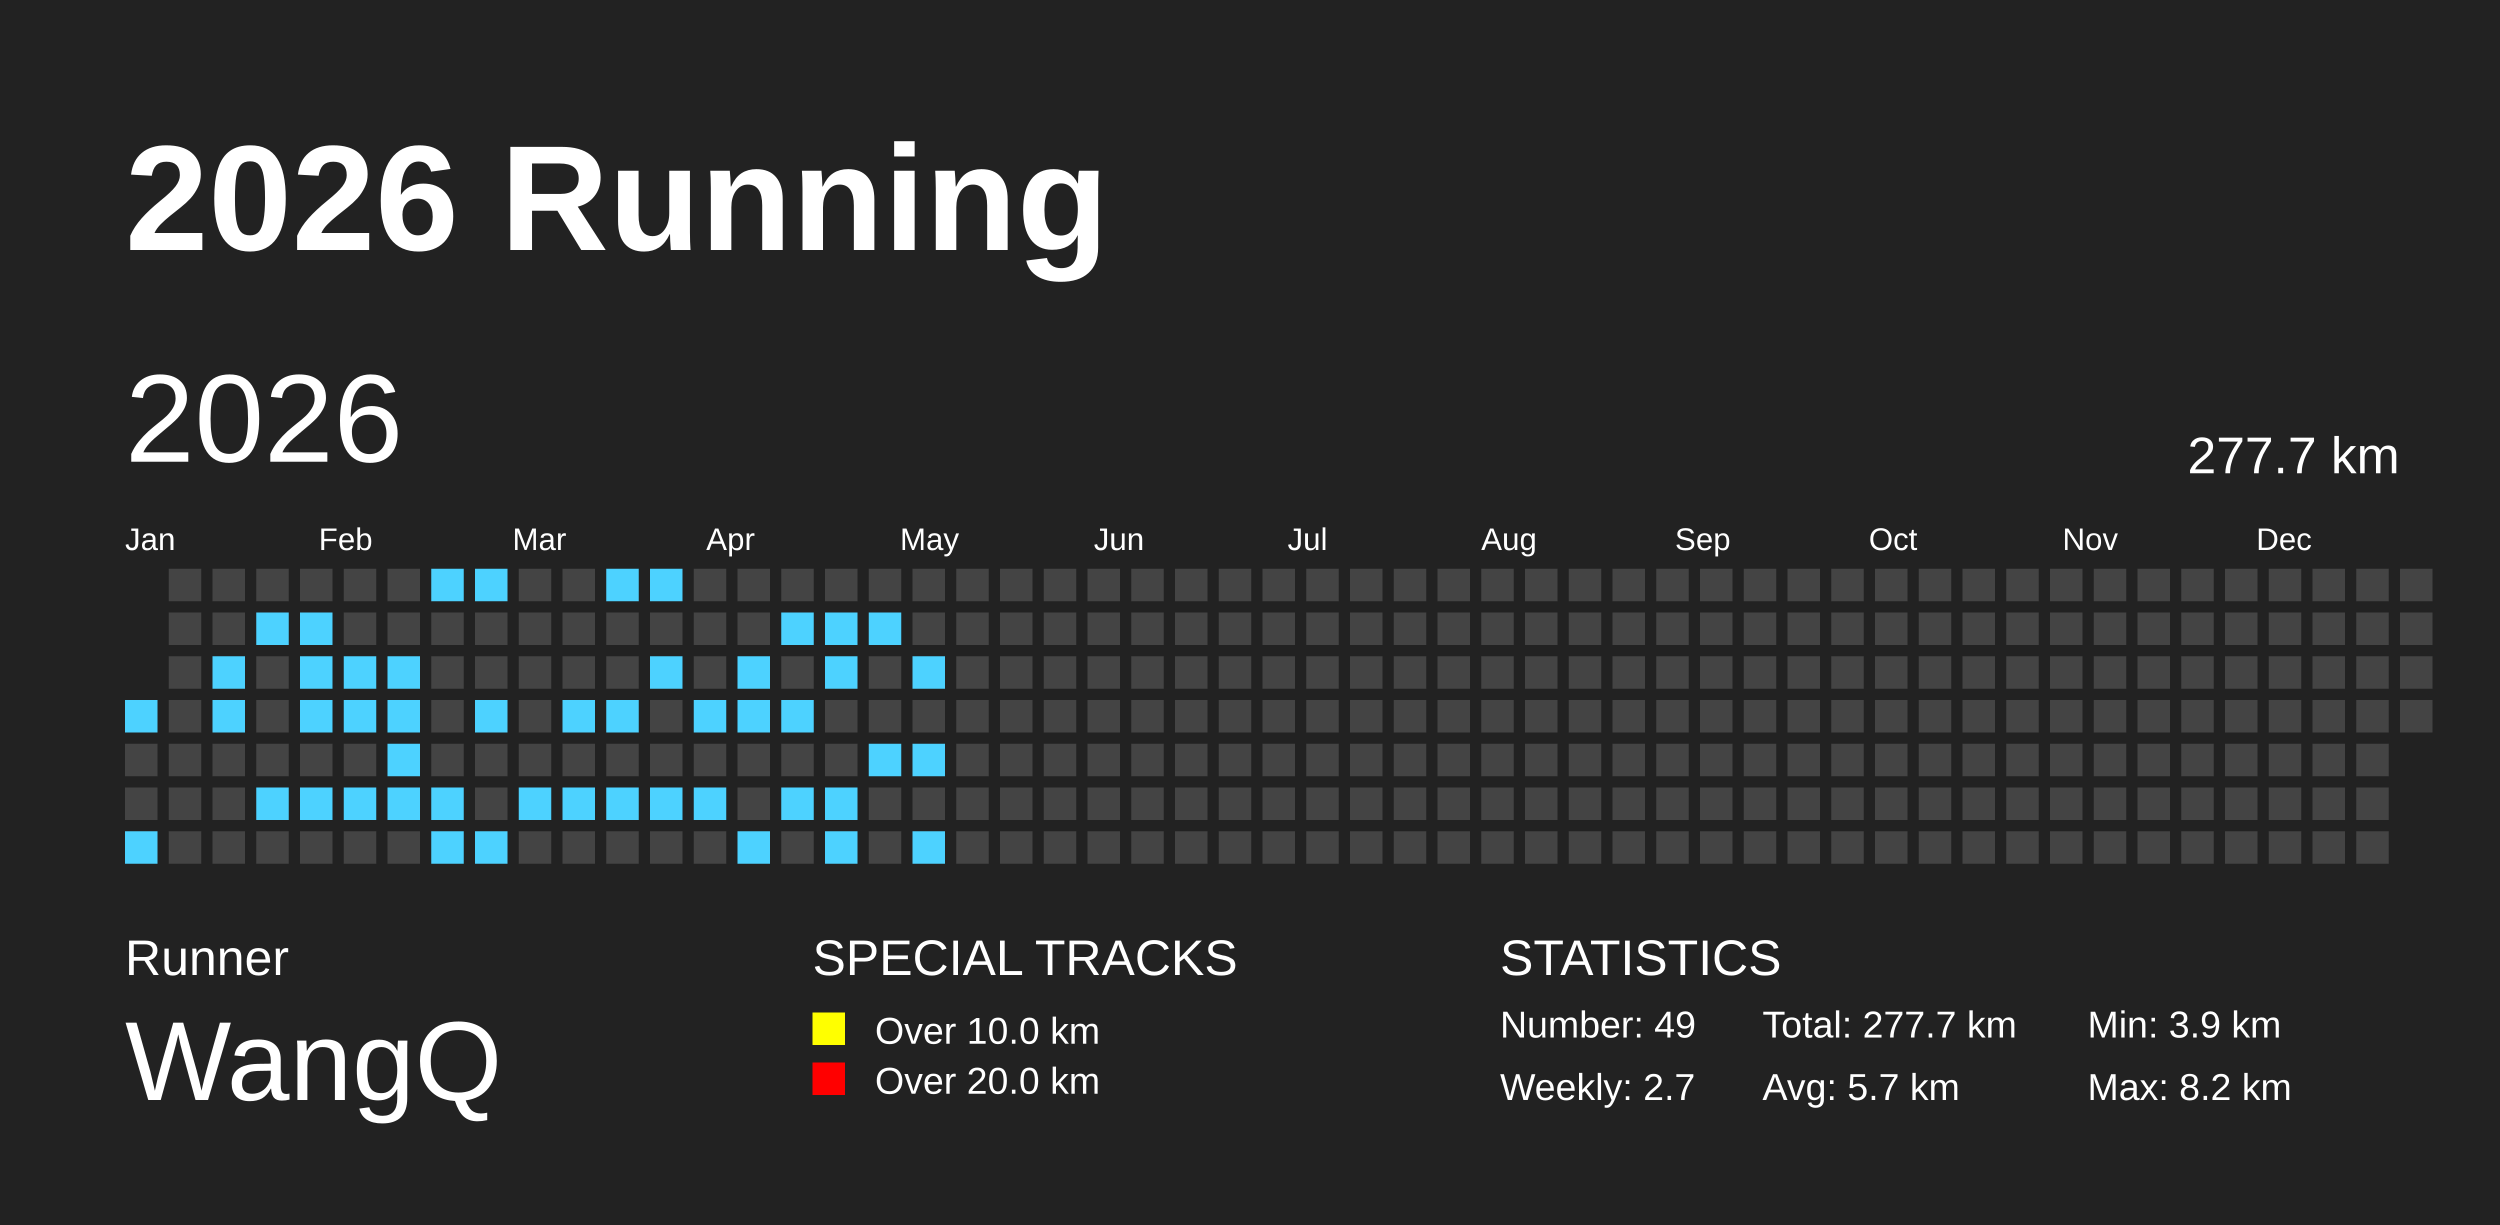
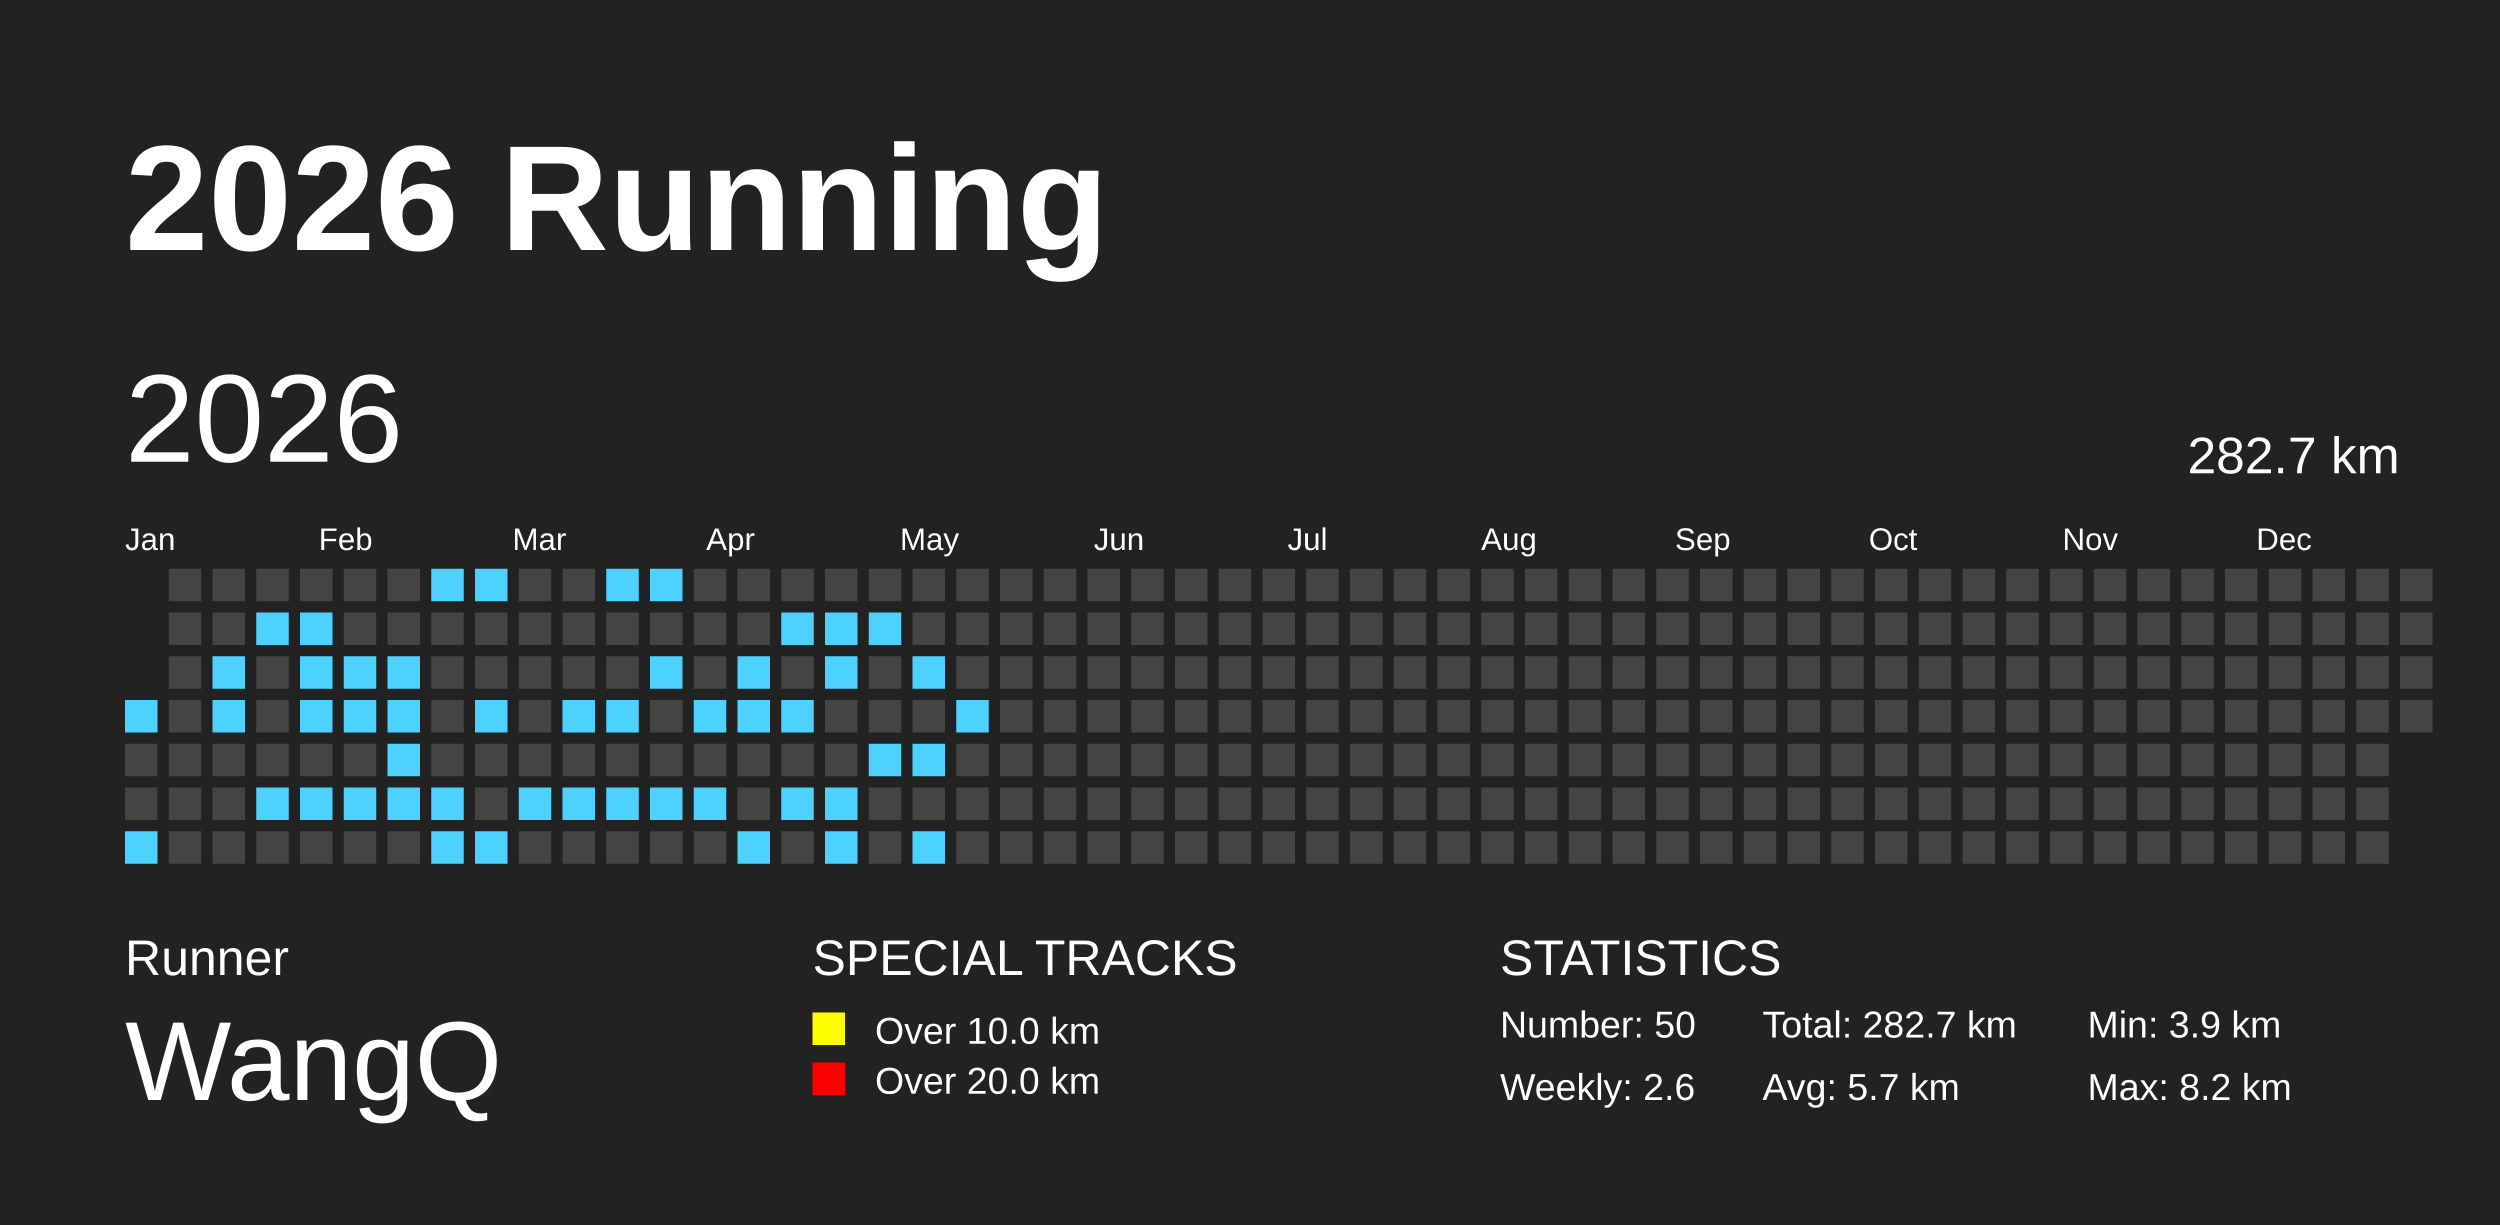
<svg xmlns="http://www.w3.org/2000/svg" baseProfile="full" height="98mm" version="1.1" viewBox="0,0,200,98" width="200mm">
  <defs />
  <rect fill="#222222" height="98" width="200" x="0" y="0" />
  <text fill="#FFFFFF" style="font-size:12px; font-family:Arial; font-weight:bold;" x="10" y="20">2026 Running</text>
  <text fill="#FFFFFF" style="font-size:4px; font-family:Arial" x="10" y="78">Runner</text>
  <text fill="#FFFFFF" style="font-size:9px; font-family:Arial" x="10" y="88">WangQ</text>
  <text fill="#FFFFFF" style="font-size:4px; font-family:Arial" x="65" y="78">SPECIAL TRACKS</text>
  <rect fill="yellow" height="2.6" width="2.6" x="65" y="81" />
  <text fill="#FFFFFF" style="font-size:3px; font-family:Arial" x="70" y="83.5">Over 10.0 km</text>
  <rect fill="red" height="2.6" width="2.6" x="65" y="85" />
  <text fill="#FFFFFF" style="font-size:3px; font-family:Arial" x="70" y="87.5">Over 20.0 km</text>
  <text fill="#FFFFFF" style="font-size:4px; font-family:Arial" x="120" y="78">STATISTICS</text>
-   <text fill="#FFFFFF" style="font-size:3px; font-family:Arial" x="120" y="83">Number: 49</text>
-   <text fill="#FFFFFF" style="font-size:3px; font-family:Arial" x="120" y="88">Weekly: 2.7</text>
-   <text fill="#FFFFFF" style="font-size:3px; font-family:Arial" x="141" y="83">Total: 277.7 km</text>
+   <text fill="#FFFFFF" style="font-size:3px; font-family:Arial" x="120" y="83">Number: 50</text>
+   <text fill="#FFFFFF" style="font-size:3px; font-family:Arial" x="120" y="88">Weekly: 2.6</text>
+   <text fill="#FFFFFF" style="font-size:3px; font-family:Arial" x="141" y="83">Total: 282.7 km</text>
  <text fill="#FFFFFF" style="font-size:3px; font-family:Arial" x="141" y="88">Avg: 5.7 km</text>
  <text fill="#FFFFFF" style="font-size:3px; font-family:Arial" x="167" y="83">Min: 3.9 km</text>
  <text fill="#FFFFFF" style="font-size:3px; font-family:Arial" x="167" y="88">Max: 8.2 km</text>
  <text dominant-baseline="hanging" fill="#FFFFFF" style="font-size:10.0px; font-family:Arial;" x="10" y="30">2026</text>
-   <text dominant-baseline="hanging" fill="#FFFFFF" style="font-size:4.125px; font-family:Arial;" x="175" y="35">277.7 km</text>
+   <text dominant-baseline="hanging" fill="#FFFFFF" style="font-size:4.125px; font-family:Arial;" x="175" y="35">282.7 km</text>
  <text fill="#FFFFFF" style="font-size:2.5px; font-family:Arial" x="10.0" y="44">Jan</text>
  <text fill="#FFFFFF" style="font-size:2.5px; font-family:Arial" x="25.5" y="44">Feb</text>
  <text fill="#FFFFFF" style="font-size:2.5px; font-family:Arial" x="41.0" y="44">Mar</text>
  <text fill="#FFFFFF" style="font-size:2.5px; font-family:Arial" x="56.5" y="44">Apr</text>
  <text fill="#FFFFFF" style="font-size:2.5px; font-family:Arial" x="72.0" y="44">May</text>
  <text fill="#FFFFFF" style="font-size:2.5px; font-family:Arial" x="87.5" y="44">Jun</text>
  <text fill="#FFFFFF" style="font-size:2.5px; font-family:Arial" x="103.0" y="44">Jul</text>
  <text fill="#FFFFFF" style="font-size:2.5px; font-family:Arial" x="118.5" y="44">Aug</text>
  <text fill="#FFFFFF" style="font-size:2.5px; font-family:Arial" x="134.0" y="44">Sep</text>
  <text fill="#FFFFFF" style="font-size:2.5px; font-family:Arial" x="149.5" y="44">Oct</text>
  <text fill="#FFFFFF" style="font-size:2.5px; font-family:Arial" x="165.0" y="44">Nov</text>
  <text fill="#FFFFFF" style="font-size:2.5px; font-family:Arial" x="180.5" y="44">Dec</text>
  <rect fill="#4DD2FF" height="2.6" width="2.6" x="10.0" y="56.0" />
  <rect fill="#444444" height="2.6" width="2.6" x="10.0" y="59.5" />
  <rect fill="#444444" height="2.6" width="2.6" x="10.0" y="63.0" />
  <rect fill="#4DD2FF" height="2.6" width="2.6" x="10.0" y="66.5" />
  <rect fill="#444444" height="2.6" width="2.6" x="13.5" y="45.5" />
  <rect fill="#444444" height="2.6" width="2.6" x="13.5" y="49.0" />
  <rect fill="#444444" height="2.6" width="2.6" x="13.5" y="52.5" />
  <rect fill="#444444" height="2.6" width="2.6" x="13.5" y="56.0" />
  <rect fill="#444444" height="2.6" width="2.6" x="13.5" y="59.5" />
  <rect fill="#444444" height="2.6" width="2.6" x="13.5" y="63.0" />
  <rect fill="#444444" height="2.6" width="2.6" x="13.5" y="66.5" />
  <rect fill="#444444" height="2.6" width="2.6" x="17.0" y="45.5" />
  <rect fill="#444444" height="2.6" width="2.6" x="17.0" y="49.0" />
  <rect fill="#4DD2FF" height="2.6" width="2.6" x="17.0" y="52.5" />
  <rect fill="#4DD2FF" height="2.6" width="2.6" x="17.0" y="56.0" />
  <rect fill="#444444" height="2.6" width="2.6" x="17.0" y="59.5" />
  <rect fill="#444444" height="2.6" width="2.6" x="17.0" y="63.0" />
  <rect fill="#444444" height="2.6" width="2.6" x="17.0" y="66.5" />
  <rect fill="#444444" height="2.6" width="2.6" x="20.5" y="45.5" />
  <rect fill="#4DD2FF" height="2.6" width="2.6" x="20.5" y="49.0" />
  <rect fill="#444444" height="2.6" width="2.6" x="20.5" y="52.5" />
  <rect fill="#444444" height="2.6" width="2.6" x="20.5" y="56.0" />
  <rect fill="#444444" height="2.6" width="2.6" x="20.5" y="59.5" />
  <rect fill="#4DD2FF" height="2.6" width="2.6" x="20.5" y="63.0" />
  <rect fill="#444444" height="2.6" width="2.6" x="20.5" y="66.5" />
  <rect fill="#444444" height="2.6" width="2.6" x="24.0" y="45.5" />
  <rect fill="#4DD2FF" height="2.6" width="2.6" x="24.0" y="49.0" />
  <rect fill="#4DD2FF" height="2.6" width="2.6" x="24.0" y="52.5" />
  <rect fill="#4DD2FF" height="2.6" width="2.6" x="24.0" y="56.0" />
  <rect fill="#444444" height="2.6" width="2.6" x="24.0" y="59.5" />
  <rect fill="#4DD2FF" height="2.6" width="2.6" x="24.0" y="63.0" />
  <rect fill="#444444" height="2.6" width="2.6" x="24.0" y="66.5" />
  <rect fill="#444444" height="2.6" width="2.6" x="27.5" y="45.5" />
  <rect fill="#444444" height="2.6" width="2.6" x="27.5" y="49.0" />
  <rect fill="#4DD2FF" height="2.6" width="2.6" x="27.5" y="52.5" />
  <rect fill="#4DD2FF" height="2.6" width="2.6" x="27.5" y="56.0" />
  <rect fill="#444444" height="2.6" width="2.6" x="27.5" y="59.5" />
  <rect fill="#4DD2FF" height="2.6" width="2.6" x="27.5" y="63.0" />
  <rect fill="#444444" height="2.6" width="2.6" x="27.5" y="66.5" />
  <rect fill="#444444" height="2.6" width="2.6" x="31.0" y="45.5" />
  <rect fill="#444444" height="2.6" width="2.6" x="31.0" y="49.0" />
  <rect fill="#4DD2FF" height="2.6" width="2.6" x="31.0" y="52.5" />
  <rect fill="#4DD2FF" height="2.6" width="2.6" x="31.0" y="56.0" />
  <rect fill="#4DD2FF" height="2.6" width="2.6" x="31.0" y="59.5" />
  <rect fill="#4DD2FF" height="2.6" width="2.6" x="31.0" y="63.0" />
  <rect fill="#444444" height="2.6" width="2.6" x="31.0" y="66.5" />
  <rect fill="#4DD2FF" height="2.6" width="2.6" x="34.5" y="45.5" />
  <rect fill="#444444" height="2.6" width="2.6" x="34.5" y="49.0" />
  <rect fill="#444444" height="2.6" width="2.6" x="34.5" y="52.5" />
  <rect fill="#444444" height="2.6" width="2.6" x="34.5" y="56.0" />
  <rect fill="#444444" height="2.6" width="2.6" x="34.5" y="59.5" />
  <rect fill="#4DD2FF" height="2.6" width="2.6" x="34.5" y="63.0" />
  <rect fill="#4DD2FF" height="2.6" width="2.6" x="34.5" y="66.5" />
  <rect fill="#4DD2FF" height="2.6" width="2.6" x="38.0" y="45.5" />
  <rect fill="#444444" height="2.6" width="2.6" x="38.0" y="49.0" />
  <rect fill="#444444" height="2.6" width="2.6" x="38.0" y="52.5" />
  <rect fill="#4DD2FF" height="2.6" width="2.6" x="38.0" y="56.0" />
  <rect fill="#444444" height="2.6" width="2.6" x="38.0" y="59.5" />
  <rect fill="#444444" height="2.6" width="2.6" x="38.0" y="63.0" />
  <rect fill="#4DD2FF" height="2.6" width="2.6" x="38.0" y="66.5" />
  <rect fill="#444444" height="2.6" width="2.6" x="41.5" y="45.5" />
  <rect fill="#444444" height="2.6" width="2.6" x="41.5" y="49.0" />
  <rect fill="#444444" height="2.6" width="2.6" x="41.5" y="52.5" />
  <rect fill="#444444" height="2.6" width="2.6" x="41.5" y="56.0" />
  <rect fill="#444444" height="2.6" width="2.6" x="41.5" y="59.5" />
  <rect fill="#4DD2FF" height="2.6" width="2.6" x="41.5" y="63.0" />
  <rect fill="#444444" height="2.6" width="2.6" x="41.5" y="66.5" />
  <rect fill="#444444" height="2.6" width="2.6" x="45.0" y="45.5" />
  <rect fill="#444444" height="2.6" width="2.6" x="45.0" y="49.0" />
  <rect fill="#444444" height="2.6" width="2.6" x="45.0" y="52.5" />
  <rect fill="#4DD2FF" height="2.6" width="2.6" x="45.0" y="56.0" />
  <rect fill="#444444" height="2.6" width="2.6" x="45.0" y="59.5" />
  <rect fill="#4DD2FF" height="2.6" width="2.6" x="45.0" y="63.0" />
  <rect fill="#444444" height="2.6" width="2.6" x="45.0" y="66.5" />
  <rect fill="#4DD2FF" height="2.6" width="2.6" x="48.5" y="45.5" />
  <rect fill="#444444" height="2.6" width="2.6" x="48.5" y="49.0" />
  <rect fill="#444444" height="2.6" width="2.6" x="48.5" y="52.5" />
  <rect fill="#4DD2FF" height="2.6" width="2.6" x="48.5" y="56.0" />
  <rect fill="#444444" height="2.6" width="2.6" x="48.5" y="59.5" />
  <rect fill="#4DD2FF" height="2.6" width="2.6" x="48.5" y="63.0" />
  <rect fill="#444444" height="2.6" width="2.6" x="48.5" y="66.5" />
  <rect fill="#4DD2FF" height="2.6" width="2.6" x="52.0" y="45.5" />
  <rect fill="#444444" height="2.6" width="2.6" x="52.0" y="49.0" />
  <rect fill="#4DD2FF" height="2.6" width="2.6" x="52.0" y="52.5" />
  <rect fill="#444444" height="2.6" width="2.6" x="52.0" y="56.0" />
  <rect fill="#444444" height="2.6" width="2.6" x="52.0" y="59.5" />
  <rect fill="#4DD2FF" height="2.6" width="2.6" x="52.0" y="63.0" />
  <rect fill="#444444" height="2.6" width="2.6" x="52.0" y="66.5" />
  <rect fill="#444444" height="2.6" width="2.6" x="55.5" y="45.5" />
  <rect fill="#444444" height="2.6" width="2.6" x="55.5" y="49.0" />
  <rect fill="#444444" height="2.6" width="2.6" x="55.5" y="52.5" />
  <rect fill="#4DD2FF" height="2.6" width="2.6" x="55.5" y="56.0" />
  <rect fill="#444444" height="2.6" width="2.6" x="55.5" y="59.5" />
  <rect fill="#4DD2FF" height="2.6" width="2.6" x="55.5" y="63.0" />
  <rect fill="#444444" height="2.6" width="2.6" x="55.5" y="66.5" />
  <rect fill="#444444" height="2.6" width="2.6" x="59.0" y="45.5" />
  <rect fill="#444444" height="2.6" width="2.6" x="59.0" y="49.0" />
  <rect fill="#4DD2FF" height="2.6" width="2.6" x="59.0" y="52.5" />
  <rect fill="#4DD2FF" height="2.6" width="2.6" x="59.0" y="56.0" />
  <rect fill="#444444" height="2.6" width="2.6" x="59.0" y="59.5" />
  <rect fill="#444444" height="2.6" width="2.6" x="59.0" y="63.0" />
  <rect fill="#4DD2FF" height="2.6" width="2.6" x="59.0" y="66.5" />
  <rect fill="#444444" height="2.6" width="2.6" x="62.5" y="45.5" />
  <rect fill="#4DD2FF" height="2.6" width="2.6" x="62.5" y="49.0" />
  <rect fill="#444444" height="2.6" width="2.6" x="62.5" y="52.5" />
  <rect fill="#4DD2FF" height="2.6" width="2.6" x="62.5" y="56.0" />
  <rect fill="#444444" height="2.6" width="2.6" x="62.5" y="59.5" />
  <rect fill="#4DD2FF" height="2.6" width="2.6" x="62.5" y="63.0" />
  <rect fill="#444444" height="2.6" width="2.6" x="62.5" y="66.5" />
  <rect fill="#444444" height="2.6" width="2.6" x="66.0" y="45.5" />
  <rect fill="#4DD2FF" height="2.6" width="2.6" x="66.0" y="49.0" />
  <rect fill="#4DD2FF" height="2.6" width="2.6" x="66.0" y="52.5" />
  <rect fill="#444444" height="2.6" width="2.6" x="66.0" y="56.0" />
  <rect fill="#444444" height="2.6" width="2.6" x="66.0" y="59.5" />
  <rect fill="#4DD2FF" height="2.6" width="2.6" x="66.0" y="63.0" />
  <rect fill="#4DD2FF" height="2.6" width="2.6" x="66.0" y="66.5" />
  <rect fill="#444444" height="2.6" width="2.6" x="69.5" y="45.5" />
  <rect fill="#4DD2FF" height="2.6" width="2.6" x="69.5" y="49.0" />
  <rect fill="#444444" height="2.6" width="2.6" x="69.5" y="52.5" />
  <rect fill="#444444" height="2.6" width="2.6" x="69.5" y="56.0" />
  <rect fill="#4DD2FF" height="2.6" width="2.6" x="69.5" y="59.5" />
  <rect fill="#444444" height="2.6" width="2.6" x="69.5" y="63.0" />
  <rect fill="#444444" height="2.6" width="2.6" x="69.5" y="66.5" />
  <rect fill="#444444" height="2.6" width="2.6" x="73.0" y="45.5" />
  <rect fill="#444444" height="2.6" width="2.6" x="73.0" y="49.0" />
  <rect fill="#4DD2FF" height="2.6" width="2.6" x="73.0" y="52.5" />
  <rect fill="#444444" height="2.6" width="2.6" x="73.0" y="56.0" />
  <rect fill="#4DD2FF" height="2.6" width="2.6" x="73.0" y="59.5" />
  <rect fill="#444444" height="2.6" width="2.6" x="73.0" y="63.0" />
  <rect fill="#4DD2FF" height="2.6" width="2.6" x="73.0" y="66.5" />
  <rect fill="#444444" height="2.6" width="2.6" x="76.5" y="45.5" />
  <rect fill="#444444" height="2.6" width="2.6" x="76.5" y="49.0" />
  <rect fill="#444444" height="2.6" width="2.6" x="76.5" y="52.5" />
-   <rect fill="#444444" height="2.6" width="2.6" x="76.5" y="56.0" />
+   <rect fill="#4DD2FF" height="2.6" width="2.6" x="76.5" y="56.0" />
  <rect fill="#444444" height="2.6" width="2.6" x="76.5" y="59.5" />
  <rect fill="#444444" height="2.6" width="2.6" x="76.5" y="63.0" />
  <rect fill="#444444" height="2.6" width="2.6" x="76.5" y="66.5" />
  <rect fill="#444444" height="2.6" width="2.6" x="80.0" y="45.5" />
  <rect fill="#444444" height="2.6" width="2.6" x="80.0" y="49.0" />
  <rect fill="#444444" height="2.6" width="2.6" x="80.0" y="52.5" />
  <rect fill="#444444" height="2.6" width="2.6" x="80.0" y="56.0" />
  <rect fill="#444444" height="2.6" width="2.6" x="80.0" y="59.5" />
  <rect fill="#444444" height="2.6" width="2.6" x="80.0" y="63.0" />
  <rect fill="#444444" height="2.6" width="2.6" x="80.0" y="66.5" />
  <rect fill="#444444" height="2.6" width="2.6" x="83.5" y="45.5" />
  <rect fill="#444444" height="2.6" width="2.6" x="83.5" y="49.0" />
  <rect fill="#444444" height="2.6" width="2.6" x="83.5" y="52.5" />
  <rect fill="#444444" height="2.6" width="2.6" x="83.5" y="56.0" />
  <rect fill="#444444" height="2.6" width="2.6" x="83.5" y="59.5" />
  <rect fill="#444444" height="2.6" width="2.6" x="83.5" y="63.0" />
  <rect fill="#444444" height="2.6" width="2.6" x="83.5" y="66.5" />
  <rect fill="#444444" height="2.6" width="2.6" x="87.0" y="45.5" />
  <rect fill="#444444" height="2.6" width="2.6" x="87.0" y="49.0" />
  <rect fill="#444444" height="2.6" width="2.6" x="87.0" y="52.5" />
  <rect fill="#444444" height="2.6" width="2.6" x="87.0" y="56.0" />
  <rect fill="#444444" height="2.6" width="2.6" x="87.0" y="59.5" />
  <rect fill="#444444" height="2.6" width="2.6" x="87.0" y="63.0" />
  <rect fill="#444444" height="2.6" width="2.6" x="87.0" y="66.5" />
  <rect fill="#444444" height="2.6" width="2.6" x="90.5" y="45.5" />
  <rect fill="#444444" height="2.6" width="2.6" x="90.5" y="49.0" />
  <rect fill="#444444" height="2.6" width="2.6" x="90.5" y="52.5" />
  <rect fill="#444444" height="2.6" width="2.6" x="90.5" y="56.0" />
  <rect fill="#444444" height="2.6" width="2.6" x="90.5" y="59.5" />
  <rect fill="#444444" height="2.6" width="2.6" x="90.5" y="63.0" />
  <rect fill="#444444" height="2.6" width="2.6" x="90.5" y="66.5" />
  <rect fill="#444444" height="2.6" width="2.6" x="94.0" y="45.5" />
  <rect fill="#444444" height="2.6" width="2.6" x="94.0" y="49.0" />
  <rect fill="#444444" height="2.6" width="2.6" x="94.0" y="52.5" />
  <rect fill="#444444" height="2.6" width="2.6" x="94.0" y="56.0" />
  <rect fill="#444444" height="2.6" width="2.6" x="94.0" y="59.5" />
  <rect fill="#444444" height="2.6" width="2.6" x="94.0" y="63.0" />
  <rect fill="#444444" height="2.6" width="2.6" x="94.0" y="66.5" />
  <rect fill="#444444" height="2.6" width="2.6" x="97.5" y="45.5" />
  <rect fill="#444444" height="2.6" width="2.6" x="97.5" y="49.0" />
  <rect fill="#444444" height="2.6" width="2.6" x="97.5" y="52.5" />
  <rect fill="#444444" height="2.6" width="2.6" x="97.5" y="56.0" />
  <rect fill="#444444" height="2.6" width="2.6" x="97.5" y="59.5" />
  <rect fill="#444444" height="2.6" width="2.6" x="97.5" y="63.0" />
  <rect fill="#444444" height="2.6" width="2.6" x="97.5" y="66.5" />
  <rect fill="#444444" height="2.6" width="2.6" x="101.0" y="45.5" />
  <rect fill="#444444" height="2.6" width="2.6" x="101.0" y="49.0" />
  <rect fill="#444444" height="2.6" width="2.6" x="101.0" y="52.5" />
  <rect fill="#444444" height="2.6" width="2.6" x="101.0" y="56.0" />
  <rect fill="#444444" height="2.6" width="2.6" x="101.0" y="59.5" />
  <rect fill="#444444" height="2.6" width="2.6" x="101.0" y="63.0" />
  <rect fill="#444444" height="2.6" width="2.6" x="101.0" y="66.5" />
  <rect fill="#444444" height="2.6" width="2.6" x="104.5" y="45.5" />
  <rect fill="#444444" height="2.6" width="2.6" x="104.5" y="49.0" />
  <rect fill="#444444" height="2.6" width="2.6" x="104.5" y="52.5" />
  <rect fill="#444444" height="2.6" width="2.6" x="104.5" y="56.0" />
  <rect fill="#444444" height="2.6" width="2.6" x="104.5" y="59.5" />
  <rect fill="#444444" height="2.6" width="2.6" x="104.5" y="63.0" />
  <rect fill="#444444" height="2.6" width="2.6" x="104.5" y="66.5" />
  <rect fill="#444444" height="2.6" width="2.6" x="108.0" y="45.5" />
  <rect fill="#444444" height="2.6" width="2.6" x="108.0" y="49.0" />
  <rect fill="#444444" height="2.6" width="2.6" x="108.0" y="52.5" />
  <rect fill="#444444" height="2.6" width="2.6" x="108.0" y="56.0" />
  <rect fill="#444444" height="2.6" width="2.6" x="108.0" y="59.5" />
  <rect fill="#444444" height="2.6" width="2.6" x="108.0" y="63.0" />
  <rect fill="#444444" height="2.6" width="2.6" x="108.0" y="66.5" />
  <rect fill="#444444" height="2.6" width="2.6" x="111.5" y="45.5" />
  <rect fill="#444444" height="2.6" width="2.6" x="111.5" y="49.0" />
  <rect fill="#444444" height="2.6" width="2.6" x="111.5" y="52.5" />
  <rect fill="#444444" height="2.6" width="2.6" x="111.5" y="56.0" />
  <rect fill="#444444" height="2.6" width="2.6" x="111.5" y="59.5" />
  <rect fill="#444444" height="2.6" width="2.6" x="111.5" y="63.0" />
  <rect fill="#444444" height="2.6" width="2.6" x="111.5" y="66.5" />
  <rect fill="#444444" height="2.6" width="2.6" x="115.0" y="45.5" />
  <rect fill="#444444" height="2.6" width="2.6" x="115.0" y="49.0" />
  <rect fill="#444444" height="2.6" width="2.6" x="115.0" y="52.5" />
  <rect fill="#444444" height="2.6" width="2.6" x="115.0" y="56.0" />
  <rect fill="#444444" height="2.6" width="2.6" x="115.0" y="59.5" />
  <rect fill="#444444" height="2.6" width="2.6" x="115.0" y="63.0" />
  <rect fill="#444444" height="2.6" width="2.6" x="115.0" y="66.5" />
  <rect fill="#444444" height="2.6" width="2.6" x="118.5" y="45.5" />
  <rect fill="#444444" height="2.6" width="2.6" x="118.5" y="49.0" />
  <rect fill="#444444" height="2.6" width="2.6" x="118.5" y="52.5" />
  <rect fill="#444444" height="2.6" width="2.6" x="118.5" y="56.0" />
  <rect fill="#444444" height="2.6" width="2.6" x="118.5" y="59.5" />
  <rect fill="#444444" height="2.6" width="2.6" x="118.5" y="63.0" />
  <rect fill="#444444" height="2.6" width="2.6" x="118.5" y="66.5" />
  <rect fill="#444444" height="2.6" width="2.6" x="122.0" y="45.5" />
  <rect fill="#444444" height="2.6" width="2.6" x="122.0" y="49.0" />
  <rect fill="#444444" height="2.6" width="2.6" x="122.0" y="52.5" />
  <rect fill="#444444" height="2.6" width="2.6" x="122.0" y="56.0" />
  <rect fill="#444444" height="2.6" width="2.6" x="122.0" y="59.5" />
  <rect fill="#444444" height="2.6" width="2.6" x="122.0" y="63.0" />
  <rect fill="#444444" height="2.6" width="2.6" x="122.0" y="66.5" />
  <rect fill="#444444" height="2.6" width="2.6" x="125.5" y="45.5" />
  <rect fill="#444444" height="2.6" width="2.6" x="125.5" y="49.0" />
  <rect fill="#444444" height="2.6" width="2.6" x="125.5" y="52.5" />
  <rect fill="#444444" height="2.6" width="2.6" x="125.5" y="56.0" />
  <rect fill="#444444" height="2.6" width="2.6" x="125.5" y="59.5" />
  <rect fill="#444444" height="2.6" width="2.6" x="125.5" y="63.0" />
  <rect fill="#444444" height="2.6" width="2.6" x="125.5" y="66.5" />
  <rect fill="#444444" height="2.6" width="2.6" x="129.0" y="45.5" />
  <rect fill="#444444" height="2.6" width="2.6" x="129.0" y="49.0" />
  <rect fill="#444444" height="2.6" width="2.6" x="129.0" y="52.5" />
  <rect fill="#444444" height="2.6" width="2.6" x="129.0" y="56.0" />
  <rect fill="#444444" height="2.6" width="2.6" x="129.0" y="59.5" />
  <rect fill="#444444" height="2.6" width="2.6" x="129.0" y="63.0" />
  <rect fill="#444444" height="2.6" width="2.6" x="129.0" y="66.5" />
  <rect fill="#444444" height="2.6" width="2.6" x="132.5" y="45.5" />
  <rect fill="#444444" height="2.6" width="2.6" x="132.5" y="49.0" />
  <rect fill="#444444" height="2.6" width="2.6" x="132.5" y="52.5" />
  <rect fill="#444444" height="2.6" width="2.6" x="132.5" y="56.0" />
  <rect fill="#444444" height="2.6" width="2.6" x="132.5" y="59.5" />
  <rect fill="#444444" height="2.6" width="2.6" x="132.5" y="63.0" />
  <rect fill="#444444" height="2.6" width="2.6" x="132.5" y="66.5" />
  <rect fill="#444444" height="2.6" width="2.6" x="136.0" y="45.5" />
  <rect fill="#444444" height="2.6" width="2.6" x="136.0" y="49.0" />
  <rect fill="#444444" height="2.6" width="2.6" x="136.0" y="52.5" />
  <rect fill="#444444" height="2.6" width="2.6" x="136.0" y="56.0" />
  <rect fill="#444444" height="2.6" width="2.6" x="136.0" y="59.5" />
  <rect fill="#444444" height="2.6" width="2.6" x="136.0" y="63.0" />
  <rect fill="#444444" height="2.6" width="2.6" x="136.0" y="66.5" />
  <rect fill="#444444" height="2.6" width="2.6" x="139.5" y="45.5" />
  <rect fill="#444444" height="2.6" width="2.6" x="139.5" y="49.0" />
  <rect fill="#444444" height="2.6" width="2.6" x="139.5" y="52.5" />
  <rect fill="#444444" height="2.6" width="2.6" x="139.5" y="56.0" />
  <rect fill="#444444" height="2.6" width="2.6" x="139.5" y="59.5" />
  <rect fill="#444444" height="2.6" width="2.6" x="139.5" y="63.0" />
  <rect fill="#444444" height="2.6" width="2.6" x="139.5" y="66.5" />
  <rect fill="#444444" height="2.6" width="2.6" x="143.0" y="45.5" />
  <rect fill="#444444" height="2.6" width="2.6" x="143.0" y="49.0" />
  <rect fill="#444444" height="2.6" width="2.6" x="143.0" y="52.5" />
  <rect fill="#444444" height="2.6" width="2.6" x="143.0" y="56.0" />
  <rect fill="#444444" height="2.6" width="2.6" x="143.0" y="59.5" />
  <rect fill="#444444" height="2.6" width="2.6" x="143.0" y="63.0" />
  <rect fill="#444444" height="2.6" width="2.6" x="143.0" y="66.5" />
  <rect fill="#444444" height="2.6" width="2.6" x="146.5" y="45.5" />
  <rect fill="#444444" height="2.6" width="2.6" x="146.5" y="49.0" />
  <rect fill="#444444" height="2.6" width="2.6" x="146.5" y="52.5" />
  <rect fill="#444444" height="2.6" width="2.6" x="146.5" y="56.0" />
  <rect fill="#444444" height="2.6" width="2.6" x="146.5" y="59.5" />
  <rect fill="#444444" height="2.6" width="2.6" x="146.5" y="63.0" />
  <rect fill="#444444" height="2.6" width="2.6" x="146.5" y="66.5" />
  <rect fill="#444444" height="2.6" width="2.6" x="150.0" y="45.5" />
  <rect fill="#444444" height="2.6" width="2.6" x="150.0" y="49.0" />
  <rect fill="#444444" height="2.6" width="2.6" x="150.0" y="52.5" />
  <rect fill="#444444" height="2.6" width="2.6" x="150.0" y="56.0" />
  <rect fill="#444444" height="2.6" width="2.6" x="150.0" y="59.5" />
  <rect fill="#444444" height="2.6" width="2.6" x="150.0" y="63.0" />
  <rect fill="#444444" height="2.6" width="2.6" x="150.0" y="66.5" />
  <rect fill="#444444" height="2.6" width="2.6" x="153.5" y="45.5" />
  <rect fill="#444444" height="2.6" width="2.6" x="153.5" y="49.0" />
  <rect fill="#444444" height="2.6" width="2.6" x="153.5" y="52.5" />
  <rect fill="#444444" height="2.6" width="2.6" x="153.5" y="56.0" />
  <rect fill="#444444" height="2.6" width="2.6" x="153.5" y="59.5" />
  <rect fill="#444444" height="2.6" width="2.6" x="153.5" y="63.0" />
  <rect fill="#444444" height="2.6" width="2.6" x="153.5" y="66.5" />
  <rect fill="#444444" height="2.6" width="2.6" x="157.0" y="45.5" />
  <rect fill="#444444" height="2.6" width="2.6" x="157.0" y="49.0" />
  <rect fill="#444444" height="2.6" width="2.6" x="157.0" y="52.5" />
  <rect fill="#444444" height="2.6" width="2.6" x="157.0" y="56.0" />
  <rect fill="#444444" height="2.6" width="2.6" x="157.0" y="59.5" />
  <rect fill="#444444" height="2.6" width="2.6" x="157.0" y="63.0" />
  <rect fill="#444444" height="2.6" width="2.6" x="157.0" y="66.5" />
  <rect fill="#444444" height="2.6" width="2.6" x="160.5" y="45.5" />
  <rect fill="#444444" height="2.6" width="2.6" x="160.5" y="49.0" />
  <rect fill="#444444" height="2.6" width="2.6" x="160.5" y="52.5" />
  <rect fill="#444444" height="2.6" width="2.6" x="160.5" y="56.0" />
  <rect fill="#444444" height="2.6" width="2.6" x="160.5" y="59.5" />
  <rect fill="#444444" height="2.6" width="2.6" x="160.5" y="63.0" />
  <rect fill="#444444" height="2.6" width="2.6" x="160.5" y="66.5" />
  <rect fill="#444444" height="2.6" width="2.6" x="164.0" y="45.5" />
  <rect fill="#444444" height="2.6" width="2.6" x="164.0" y="49.0" />
  <rect fill="#444444" height="2.6" width="2.6" x="164.0" y="52.5" />
  <rect fill="#444444" height="2.6" width="2.6" x="164.0" y="56.0" />
  <rect fill="#444444" height="2.6" width="2.6" x="164.0" y="59.5" />
  <rect fill="#444444" height="2.6" width="2.6" x="164.0" y="63.0" />
  <rect fill="#444444" height="2.6" width="2.6" x="164.0" y="66.5" />
  <rect fill="#444444" height="2.6" width="2.6" x="167.5" y="45.5" />
  <rect fill="#444444" height="2.6" width="2.6" x="167.5" y="49.0" />
  <rect fill="#444444" height="2.6" width="2.6" x="167.5" y="52.5" />
  <rect fill="#444444" height="2.6" width="2.6" x="167.5" y="56.0" />
  <rect fill="#444444" height="2.6" width="2.6" x="167.5" y="59.5" />
  <rect fill="#444444" height="2.6" width="2.6" x="167.5" y="63.0" />
  <rect fill="#444444" height="2.6" width="2.6" x="167.5" y="66.5" />
  <rect fill="#444444" height="2.6" width="2.6" x="171.0" y="45.5" />
  <rect fill="#444444" height="2.6" width="2.6" x="171.0" y="49.0" />
  <rect fill="#444444" height="2.6" width="2.6" x="171.0" y="52.5" />
  <rect fill="#444444" height="2.6" width="2.6" x="171.0" y="56.0" />
  <rect fill="#444444" height="2.6" width="2.6" x="171.0" y="59.5" />
  <rect fill="#444444" height="2.6" width="2.6" x="171.0" y="63.0" />
  <rect fill="#444444" height="2.6" width="2.6" x="171.0" y="66.5" />
  <rect fill="#444444" height="2.6" width="2.6" x="174.5" y="45.5" />
  <rect fill="#444444" height="2.6" width="2.6" x="174.5" y="49.0" />
  <rect fill="#444444" height="2.6" width="2.6" x="174.5" y="52.5" />
  <rect fill="#444444" height="2.6" width="2.6" x="174.5" y="56.0" />
  <rect fill="#444444" height="2.6" width="2.6" x="174.5" y="59.5" />
  <rect fill="#444444" height="2.6" width="2.6" x="174.5" y="63.0" />
  <rect fill="#444444" height="2.6" width="2.6" x="174.5" y="66.5" />
  <rect fill="#444444" height="2.6" width="2.6" x="178.0" y="45.5" />
  <rect fill="#444444" height="2.6" width="2.6" x="178.0" y="49.0" />
  <rect fill="#444444" height="2.6" width="2.6" x="178.0" y="52.5" />
  <rect fill="#444444" height="2.6" width="2.6" x="178.0" y="56.0" />
  <rect fill="#444444" height="2.6" width="2.6" x="178.0" y="59.5" />
  <rect fill="#444444" height="2.6" width="2.6" x="178.0" y="63.0" />
  <rect fill="#444444" height="2.6" width="2.6" x="178.0" y="66.5" />
  <rect fill="#444444" height="2.6" width="2.6" x="181.5" y="45.5" />
  <rect fill="#444444" height="2.6" width="2.6" x="181.5" y="49.0" />
  <rect fill="#444444" height="2.6" width="2.6" x="181.5" y="52.5" />
  <rect fill="#444444" height="2.6" width="2.6" x="181.5" y="56.0" />
  <rect fill="#444444" height="2.6" width="2.6" x="181.5" y="59.5" />
  <rect fill="#444444" height="2.6" width="2.6" x="181.5" y="63.0" />
  <rect fill="#444444" height="2.6" width="2.6" x="181.5" y="66.5" />
  <rect fill="#444444" height="2.6" width="2.6" x="185.0" y="45.5" />
  <rect fill="#444444" height="2.6" width="2.6" x="185.0" y="49.0" />
  <rect fill="#444444" height="2.6" width="2.6" x="185.0" y="52.5" />
  <rect fill="#444444" height="2.6" width="2.6" x="185.0" y="56.0" />
  <rect fill="#444444" height="2.6" width="2.6" x="185.0" y="59.5" />
  <rect fill="#444444" height="2.6" width="2.6" x="185.0" y="63.0" />
  <rect fill="#444444" height="2.6" width="2.6" x="185.0" y="66.5" />
  <rect fill="#444444" height="2.6" width="2.6" x="188.5" y="45.5" />
  <rect fill="#444444" height="2.6" width="2.6" x="188.5" y="49.0" />
  <rect fill="#444444" height="2.6" width="2.6" x="188.5" y="52.5" />
  <rect fill="#444444" height="2.6" width="2.6" x="188.5" y="56.0" />
  <rect fill="#444444" height="2.6" width="2.6" x="188.5" y="59.5" />
  <rect fill="#444444" height="2.6" width="2.6" x="188.5" y="63.0" />
  <rect fill="#444444" height="2.6" width="2.6" x="188.5" y="66.5" />
  <rect fill="#444444" height="2.6" width="2.6" x="192.0" y="45.5" />
  <rect fill="#444444" height="2.6" width="2.6" x="192.0" y="49.0" />
  <rect fill="#444444" height="2.6" width="2.6" x="192.0" y="52.5" />
  <rect fill="#444444" height="2.6" width="2.6" x="192.0" y="56.0" />
</svg>
